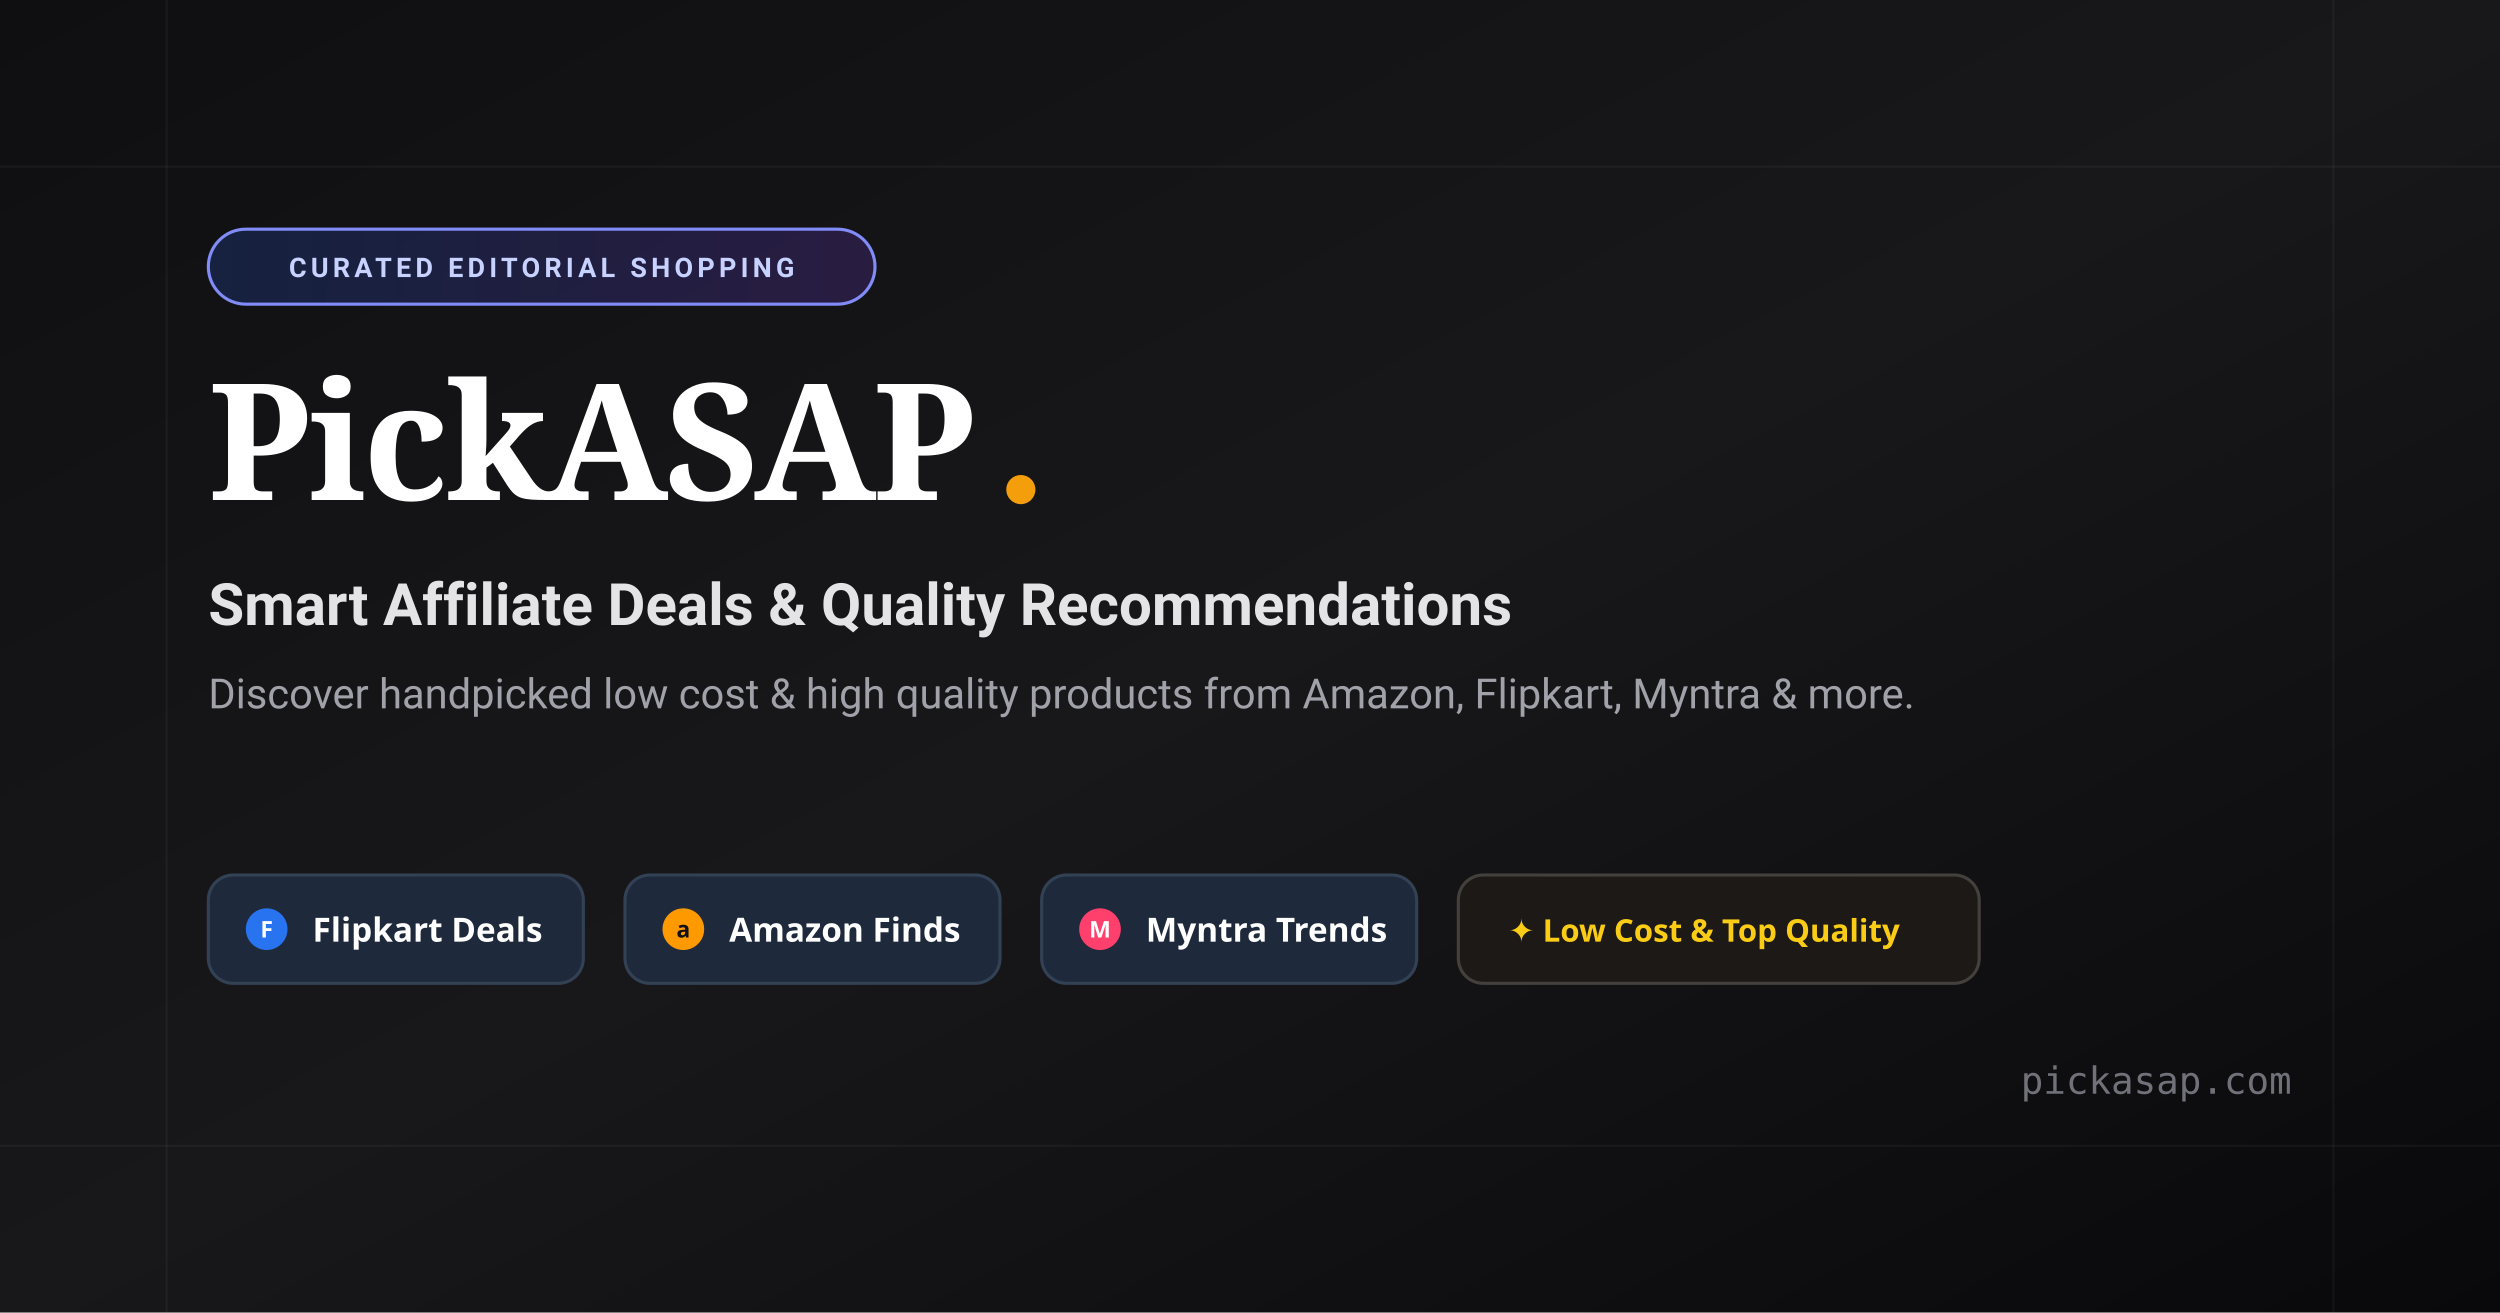
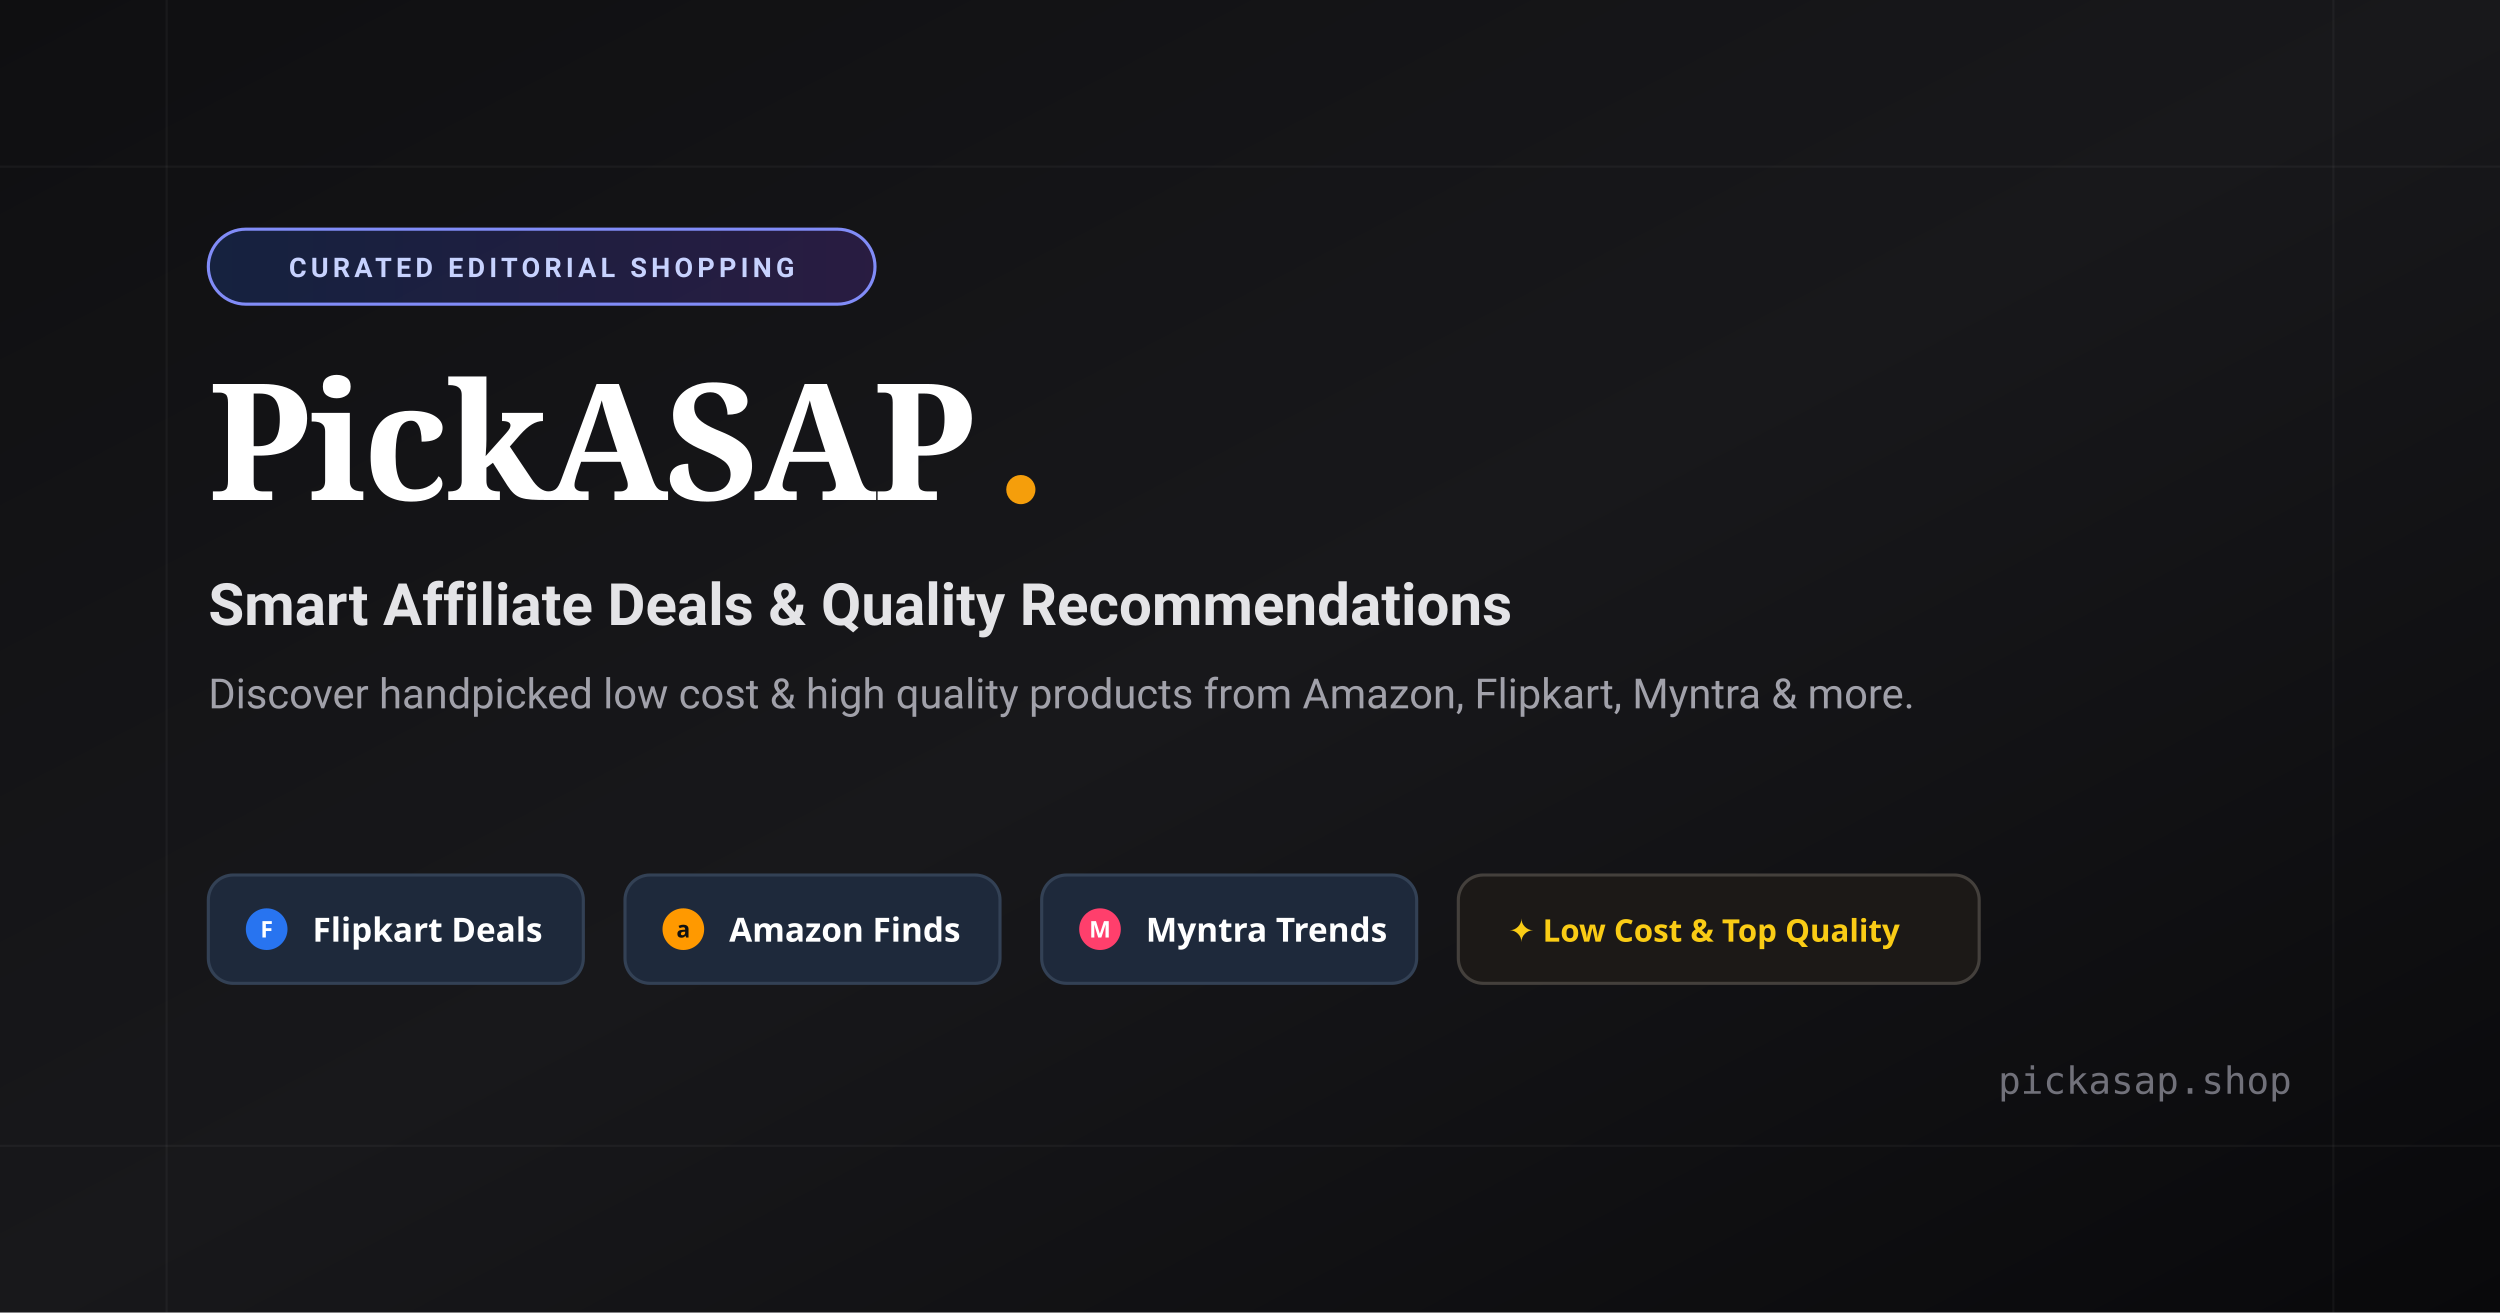
<svg xmlns="http://www.w3.org/2000/svg" viewBox="0 0 1200 630" width="1200" height="630">
  <defs>
    <linearGradient id="bg-grad" x1="0%" y1="0%" x2="100%" y2="100%">
      <stop offset="0%" stop-color="#0f0f11" />
      <stop offset="50%" stop-color="#18181b" />
      <stop offset="100%" stop-color="#09090b" />
    </linearGradient>
    <linearGradient id="gold-grad" x1="0%" y1="0%" x2="100%" y2="100%">
      <stop offset="0%" stop-color="#f59e0b" />
      <stop offset="100%" stop-color="#d97706" />
    </linearGradient>
    <linearGradient id="accent-badge" x1="0%" y1="0%" x2="100%" y2="0%">
      <stop offset="0%" stop-color="#2563eb" />
      <stop offset="100%" stop-color="#7c3aed" />
    </linearGradient>
  </defs>
  <rect width="1200" height="630" fill="url(#bg-grad)" />
  <g stroke="#ffffff" stroke-opacity="0.04" stroke-width="1">
    <line x1="80" y1="0" x2="80" y2="630" />
    <line x1="1120" y1="0" x2="1120" y2="630" />
    <line x1="0" y1="80" x2="1200" y2="80" />
    <line x1="0" y1="550" x2="1200" y2="550" />
  </g>
  <g transform="translate(100, 110)">
    <rect width="320" height="36" rx="18" fill="url(#accent-badge)" fill-opacity="0.2" stroke="#818cf8" stroke-width="1.5" />
    <text x="160" y="23" fill="#c7d2fe" font-family="-apple-system, BlinkMacSystemFont, 'Segoe UI', Roboto, sans-serif" font-size="13" font-weight="700" letter-spacing="2" text-anchor="middle">CURATED EDITORIAL SHOPPING</text>
  </g>
  <text x="100" y="240" fill="#ffffff" font-family="'Playfair Display', Georgia, serif" font-size="78" font-weight="800" letter-spacing="-1.5">PickASAP</text>
  <circle cx="490" cy="235" r="7" fill="#f59e0b" />
  <text x="100" y="300" fill="#e4e4e7" font-family="-apple-system, BlinkMacSystemFont, 'Segoe UI', Roboto, sans-serif" font-size="28" font-weight="600">
    Smart Affiliate Deals &amp; Quality Recommendations
  </text>
  <text x="100" y="340" fill="#a1a1aa" font-family="-apple-system, BlinkMacSystemFont, 'Segoe UI', Roboto, sans-serif" font-size="20" font-weight="400">
    Discover handpicked low cost &amp; high quality products from Amazon, Flipkart, Myntra &amp; more.
  </text>
  <g transform="translate(100, 420)">
    <g transform="translate(0, 0)">
      <rect width="180" height="52" rx="12" fill="#1e293b" stroke="#334155" stroke-width="1.5" />
      <circle cx="28" cy="26" r="10" fill="#2874f0" />
      <text x="28" y="30" fill="#ffffff" font-family="sans-serif" font-size="11" font-weight="800" text-anchor="middle">F</text>
      <text x="50" y="32" fill="#ffffff" font-family="sans-serif" font-size="16" font-weight="700">Flipkart Deals</text>
    </g>
    <g transform="translate(200, 0)">
      <rect width="180" height="52" rx="12" fill="#1e293b" stroke="#334155" stroke-width="1.5" />
      <circle cx="28" cy="26" r="10" fill="#ff9900" />
      <text x="28" y="30" fill="#111111" font-family="sans-serif" font-size="11" font-weight="900" text-anchor="middle">a</text>
      <text x="50" y="32" fill="#ffffff" font-family="sans-serif" font-size="16" font-weight="700">Amazon Finds</text>
    </g>
    <g transform="translate(400, 0)">
      <rect width="180" height="52" rx="12" fill="#1e293b" stroke="#334155" stroke-width="1.5" />
      <circle cx="28" cy="26" r="10" fill="#ff3f6c" />
      <text x="28" y="30" fill="#ffffff" font-family="sans-serif" font-size="11" font-weight="800" text-anchor="middle">M</text>
      <text x="50" y="32" fill="#ffffff" font-family="sans-serif" font-size="16" font-weight="700">Myntra Trends</text>
    </g>
    <g transform="translate(600, 0)">
      <rect width="250" height="52" rx="12" fill="#1c1917" stroke="#44403c" stroke-width="1.5" />
      <text x="24" y="32" fill="#facc15" font-family="sans-serif" font-size="15" font-weight="700">✦ Low Cost &amp; Top Quality</text>
    </g>
  </g>
-   <text x="1100" y="525" fill="#71717a" font-family="monospace" font-size="18" text-anchor="end">pickasap.com</text>
+   <text x="1100" y="525" fill="#71717a" font-family="monospace" font-size="18" text-anchor="end">pickasap.shop</text>
</svg>
